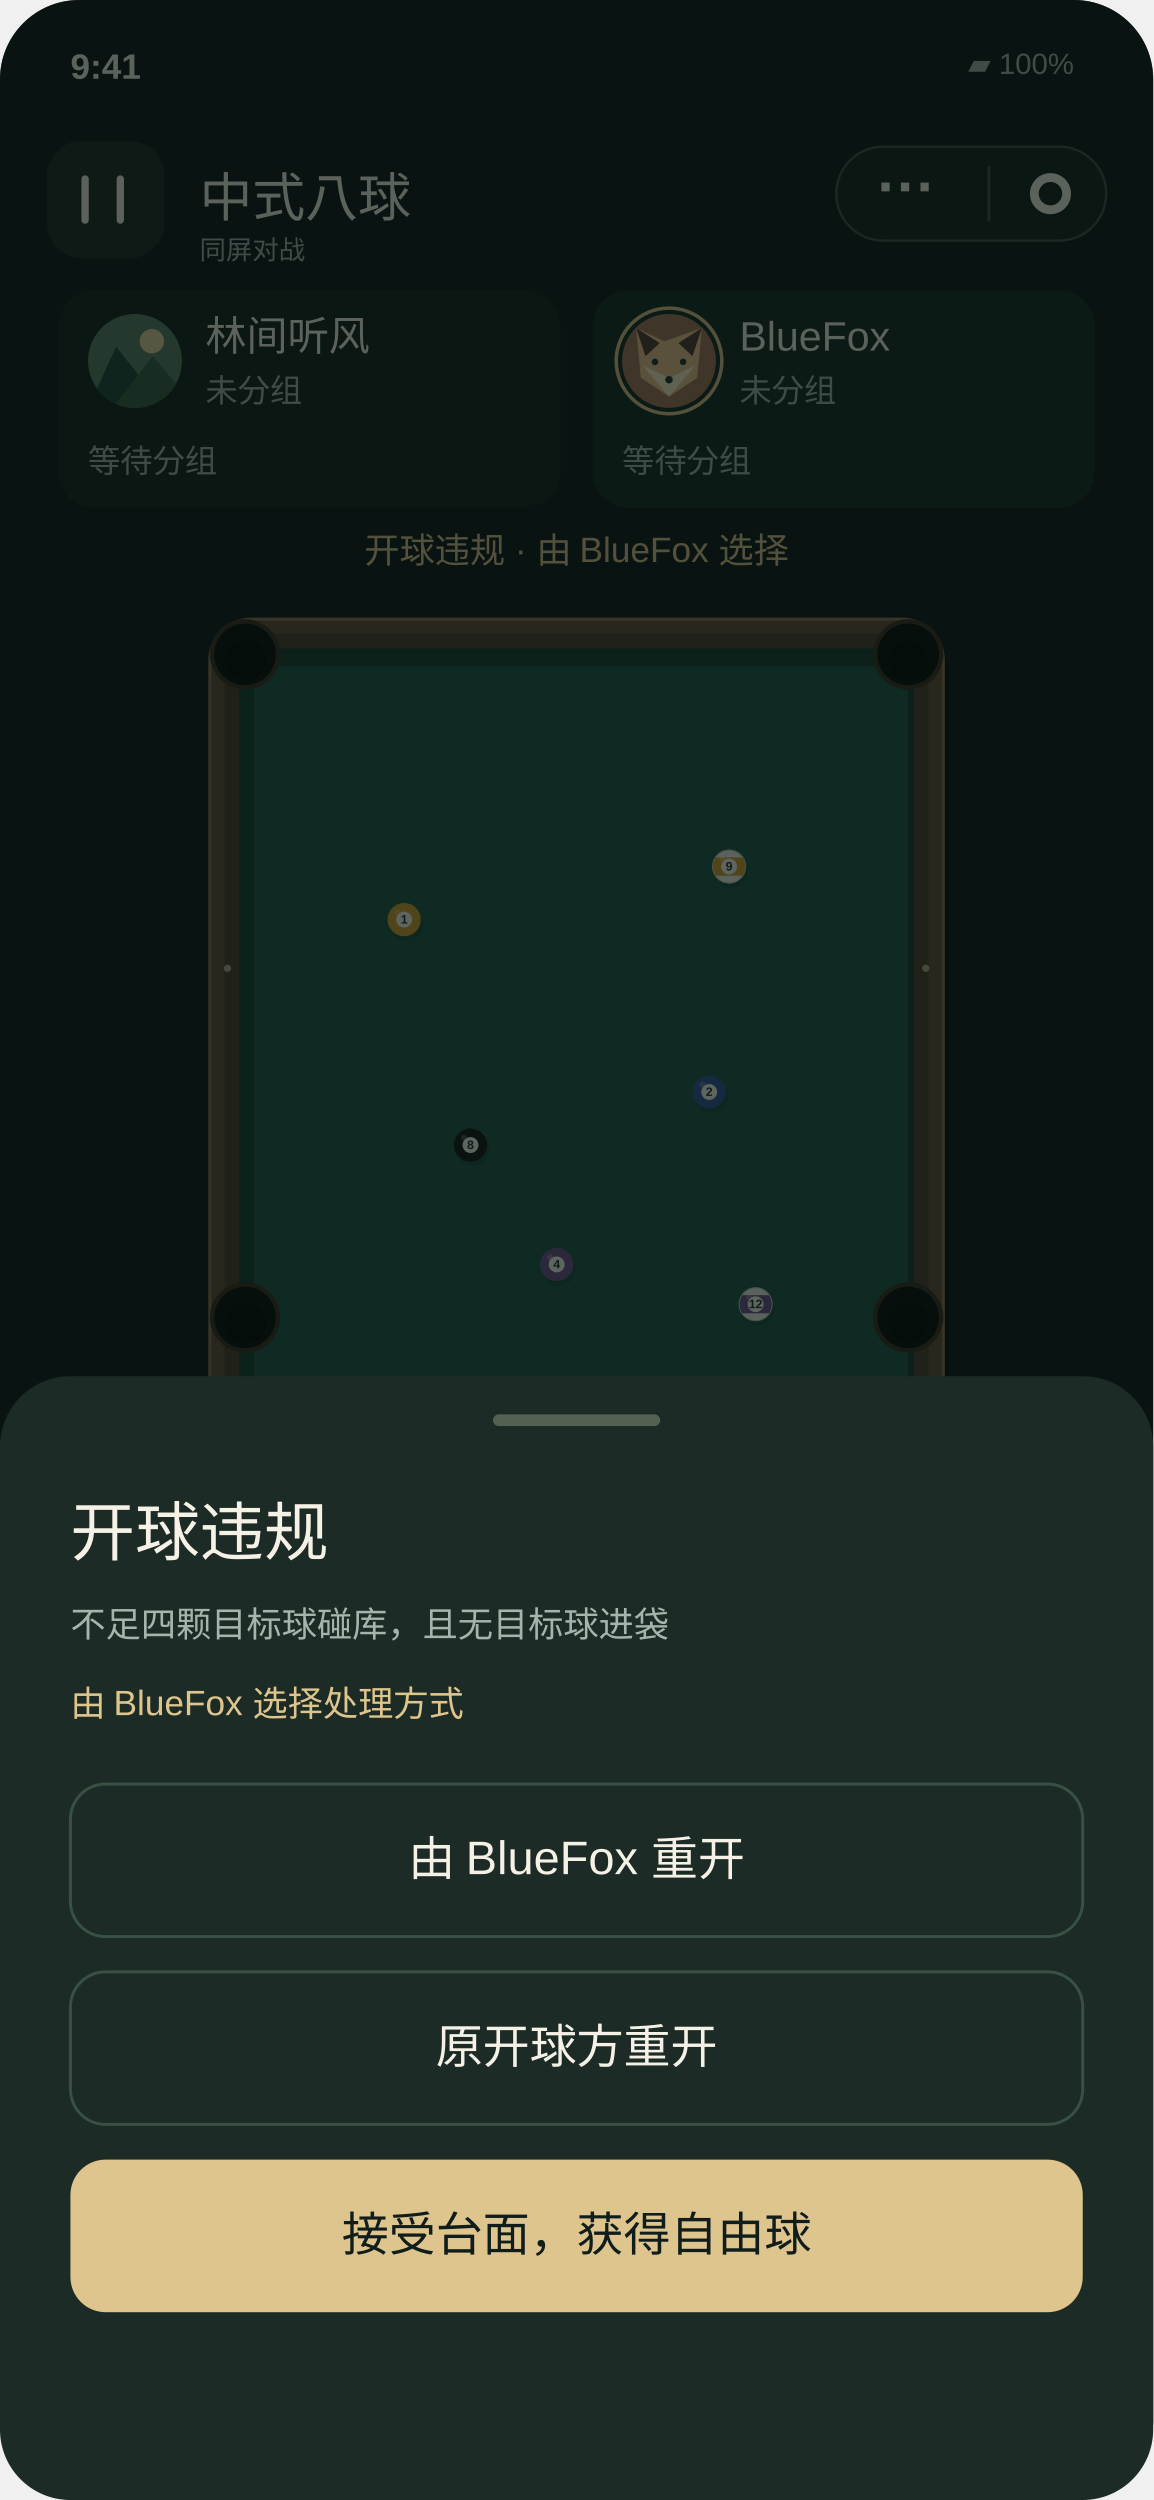
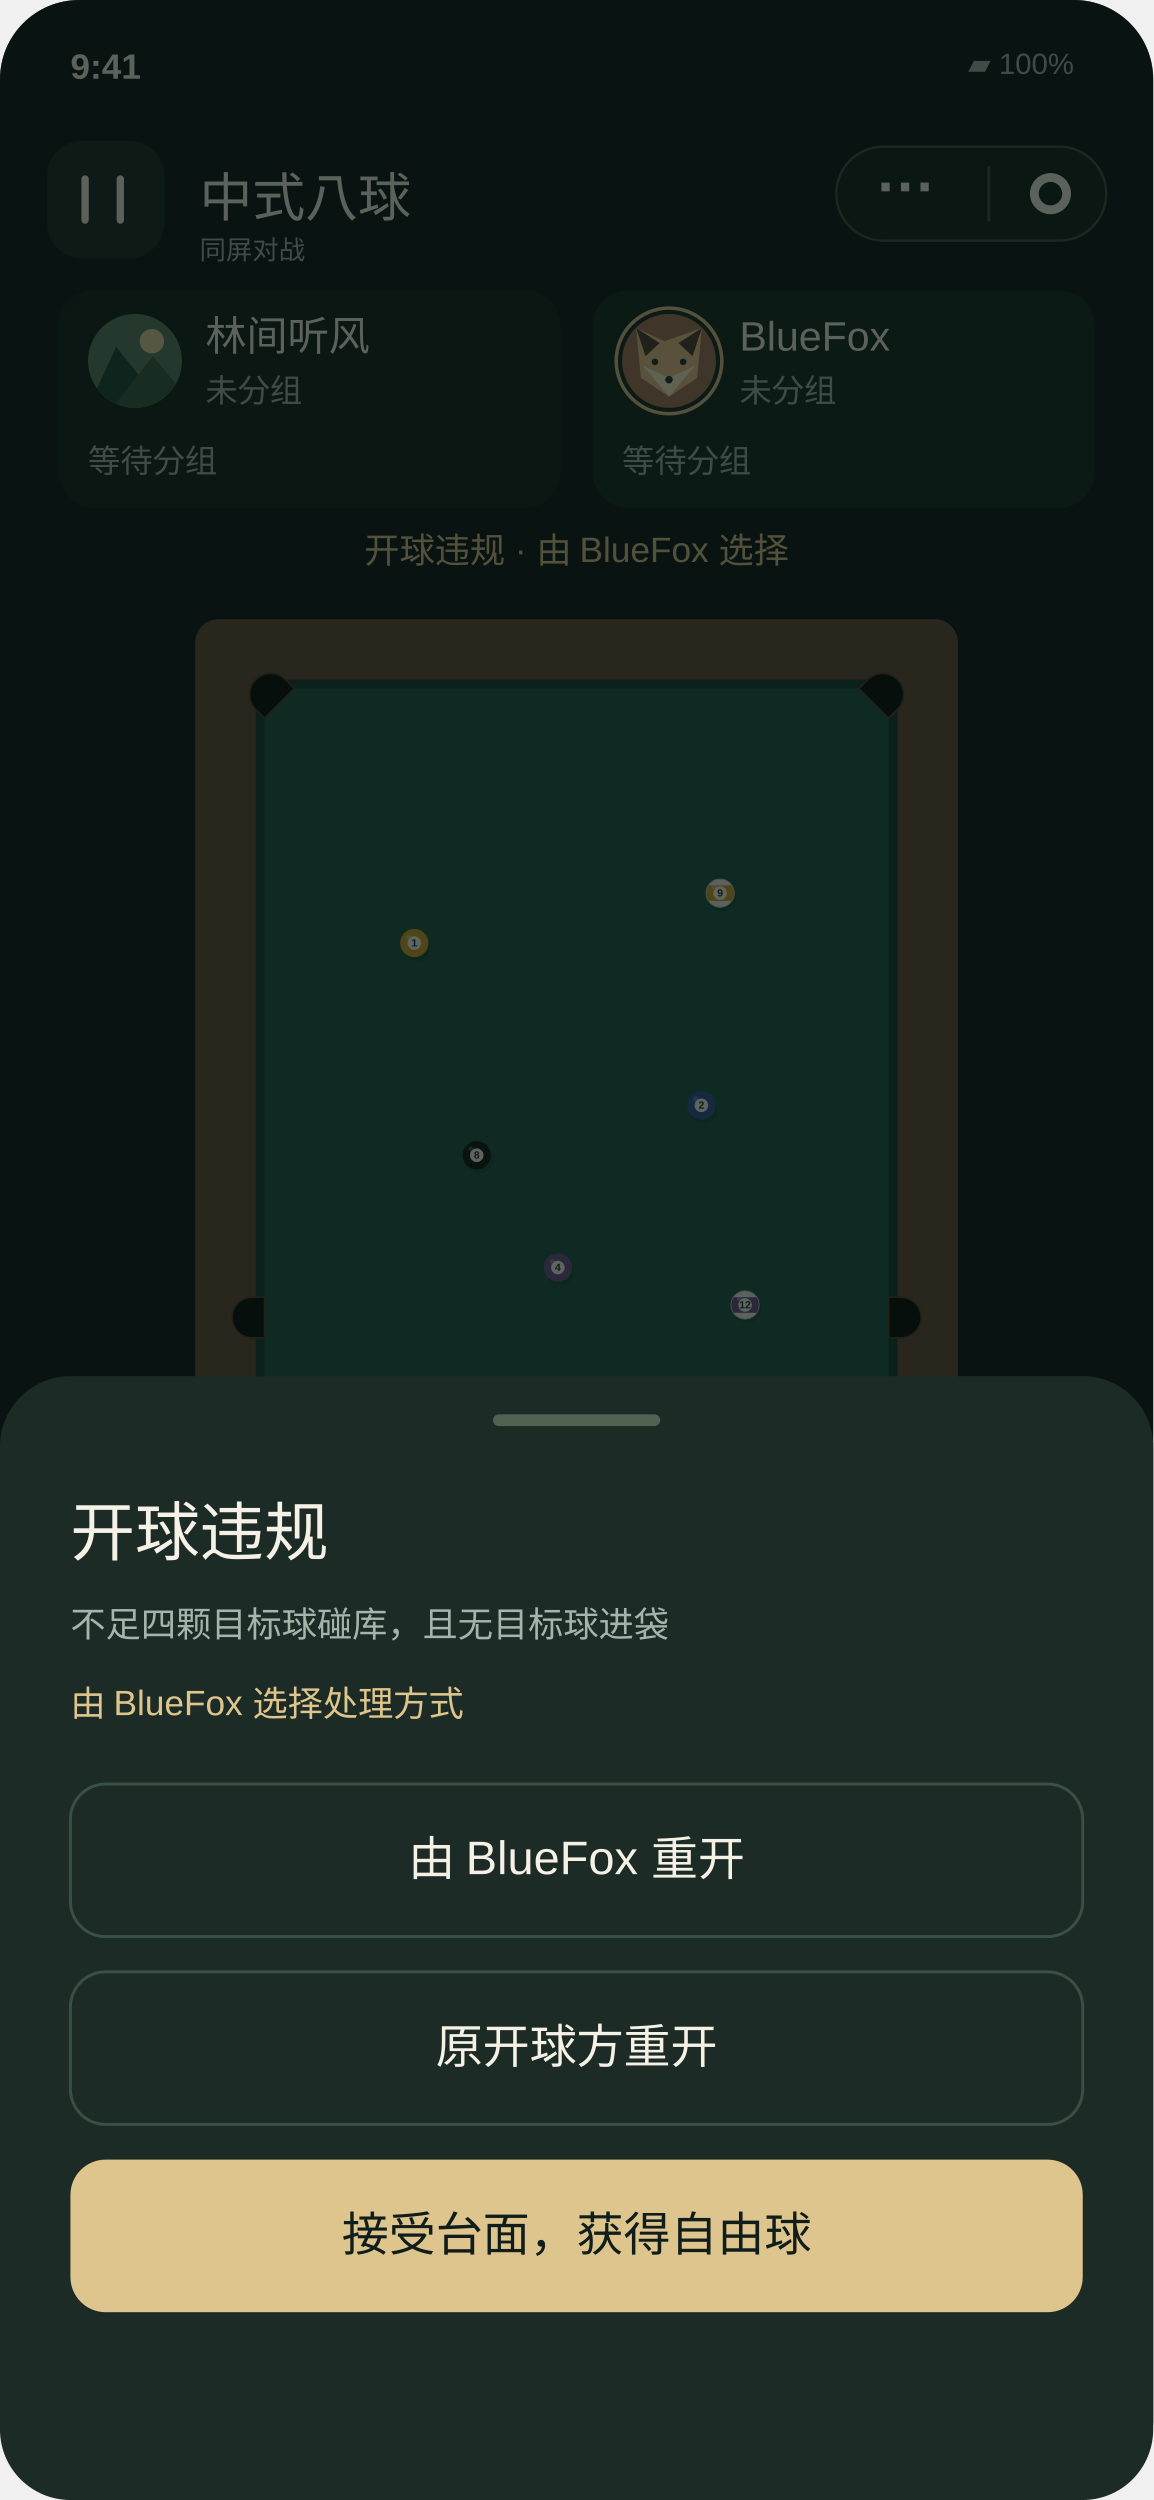
- <svg xmlns="http://www.w3.org/2000/svg" width="393" height="852" viewBox="0 0 393 852">
+ <svg xmlns="http://www.w3.org/2000/svg" width="393" height="852" viewBox="0 0 393 852" data-design-version="1.12" data-pocket-profile="not-finalized">
  <rect x="0" y="0" width="393" height="852" rx="27" fill="#101D1B" stroke="none" stroke-width="1" opacity="1" />
  <text x="24" y="26.84" text-anchor="start" font-family="Arial Unicode MS,PingFang SC,Arial,sans-serif" font-size="12" fill="#F5F1E6" font-weight="700">9:41</text>
  <text x="366" y="25.2" text-anchor="end" font-family="Arial Unicode MS,PingFang SC,Arial,sans-serif" font-size="10" fill="#A6B5AC" font-weight="400">▰  100%</text>
  <rect x="16" y="48" width="40" height="40" rx="12" fill="#1C2B25" stroke="none" stroke-width="1" opacity="1" />
  <line x1="29" y1="61" x2="29" y2="75" stroke="#F5F1E6" stroke-width="2.5" stroke-linecap="round" stroke-linejoin="round" />
  <line x1="41" y1="61" x2="41" y2="75" stroke="#F5F1E6" stroke-width="2.5" stroke-linecap="round" stroke-linejoin="round" />
  <text x="68" y="73.76" text-anchor="start" font-family="Arial Unicode MS,PingFang SC,Arial,sans-serif" font-size="18" fill="#F5F1E6" font-weight="400">中式八球</text>
  <text x="68" y="88.38" text-anchor="start" font-family="Arial Unicode MS,PingFang SC,Arial,sans-serif" font-size="9" fill="#A6B5AC" font-weight="400">同屏对战</text>
  <rect x="285" y="50" width="92" height="32" rx="16" fill="#15241F" stroke="#425348" stroke-width="0.8" opacity="1" />
  <text x="309" y="70.4" text-anchor="middle" font-family="Arial Unicode MS,PingFang SC,Arial,sans-serif" font-size="20" fill="#F5F1E6" font-weight="700">···</text>
  <line x1="337" y1="57" x2="337" y2="75" stroke="#425348" stroke-width="1" stroke-linecap="round" stroke-linejoin="round" />
  <circle cx="358" cy="66" r="7" fill="#F5F1E6" stroke="none" stroke-width="1" opacity="1" />
  <circle cx="358" cy="66" r="4" fill="#15241F" stroke="none" stroke-width="1" opacity="1" />
  <rect x="20" y="99" width="171" height="74" rx="12" fill="#14231E" stroke="none" stroke-width="1" opacity="1" />
  <circle cx="46.0" cy="123.0" r="16.0" fill="#5C7F6A" stroke="none" stroke-width="1" opacity="1" />
  <defs>
    <clipPath id="circleclip15">
      <circle cx="46.0" cy="123.0" r="16.0" />
    </clipPath>
  </defs>
  <g clip-path="url(#circleclip15)">
    <circle cx="51.76" cy="116.28" r="4.16" fill="#E7D4A3" stroke="none" stroke-width="1" opacity="1" />
    <polygon points="30,139 39.6,118.2 56.24,139" fill="#1F493A" />
    <polygon points="38.32,139 52.08,121.4 66.8,139" fill="#395F47" />
  </g>
  <text x="70" y="119.48" text-anchor="start" font-family="Arial Unicode MS,PingFang SC,Arial,sans-serif" font-size="14" fill="#F5F1E6" font-weight="400">林间听风</text>
  <text x="70" y="137.02" text-anchor="start" font-family="Arial Unicode MS,PingFang SC,Arial,sans-serif" font-size="11" fill="#A6B5AC" font-weight="400">未分组</text>
  <text x="30" y="161.02" text-anchor="start" font-family="Arial Unicode MS,PingFang SC,Arial,sans-serif" font-size="11" fill="#A6B5AC" font-weight="400">等待分组</text>
  <rect x="202" y="99" width="171" height="74" rx="12" fill="#182B23" stroke="none" stroke-width="1" opacity="1" />
  <circle cx="228.0" cy="123.0" r="16.0" fill="#A67658" stroke="none" stroke-width="1" opacity="1" />
  <defs>
    <clipPath id="circleclip25">
      <circle cx="228.0" cy="123.0" r="16.0" />
    </clipPath>
  </defs>
  <g clip-path="url(#circleclip25)">
    <polygon points="216.8,111.8 226.4,116.28 239.2,111.8 237.6,128.76 228.0,135.16 218.4,128.76" fill="#EDC58F" />
    <polygon points="216.8,111.8 224.8,116.92 220.0,121.4" fill="#553C31" />
    <polygon points="239.2,111.8 231.2,116.92 236.0,121.4" fill="#553C31" />
    <polygon points="219.04,124.6 228.0,128.76 236.96,124.6 228.0,135.16" fill="#FFF0CB" />
    <circle cx="223.2" cy="123.32" r="1.12" fill="#24362D" stroke="none" stroke-width="1" opacity="1" />
    <circle cx="232.8" cy="123.32" r="1.12" fill="#24362D" stroke="none" stroke-width="1" opacity="1" />
    <circle cx="228.0" cy="129.4" r="1.28" fill="#24362D" stroke="none" stroke-width="1" opacity="1" />
  </g>
  <circle cx="228.0" cy="123.0" r="18.0" fill="none" stroke="#DEC58D" stroke-width="1.2" />
  <text x="252" y="119.48" text-anchor="start" font-family="Arial Unicode MS,PingFang SC,Arial,sans-serif" font-size="14" fill="#F5F1E6" font-weight="400">BlueFox</text>
  <text x="252" y="137.02" text-anchor="start" font-family="Arial Unicode MS,PingFang SC,Arial,sans-serif" font-size="11" fill="#A6B5AC" font-weight="400">未分组</text>
  <text x="212" y="161.02" text-anchor="start" font-family="Arial Unicode MS,PingFang SC,Arial,sans-serif" font-size="11" fill="#A6B5AC" font-weight="400">等待分组</text>
  <text x="196.5" y="191.84" text-anchor="middle" font-family="Arial Unicode MS,PingFang SC,Arial,sans-serif" font-size="12" fill="#DEC58D" font-weight="400">开球违规 · 由 BlueFox 选择</text>
-   <rect x="73.5" y="216" width="250" height="476" rx="14" fill="#07110D" stroke="none" stroke-width="1" opacity="1" />
-   <rect x="71.5" y="211" width="250" height="476" rx="14" fill="#69503A" stroke="#927657" stroke-width="1" opacity="1" />
-   <rect x="76.5" y="216" width="240" height="466" rx="10" fill="#503F2E" stroke="none" stroke-width="1" opacity="1" />
-   <rect x="81.5" y="221" width="230" height="456" rx="6" fill="#163E34" stroke="none" stroke-width="1" opacity="1" />
-   <rect x="83.5" y="223" width="226" height="452" rx="0" fill="#21584B" stroke="none" stroke-width="1" opacity="1" />
-   <rect x="83.5" y="223" width="226" height="4" rx="0" fill="#193F32" stroke="none" stroke-width="1" opacity="1" />
-   <rect x="83.5" y="223" width="3" height="452" rx="0" fill="#193F32" stroke="none" stroke-width="1" opacity="1" />
-   <circle cx="77.5" cy="330" r="1.25" fill="#BAAC8C" stroke="none" stroke-width="1" opacity="1" />
-   <circle cx="77.5" cy="568" r="1.25" fill="#BAAC8C" stroke="none" stroke-width="1" opacity="1" />
-   <circle cx="315.5" cy="330" r="1.25" fill="#BAAC8C" stroke="none" stroke-width="1" opacity="1" />
-   <circle cx="315.5" cy="568" r="1.25" fill="#BAAC8C" stroke="none" stroke-width="1" opacity="1" />
-   <text x="196.5" y="683.264" text-anchor="middle" font-family="Arial Unicode MS,PingFang SC,Arial,sans-serif" font-size="5.2" fill="#C0AB86" font-weight="400">E I G H T   C L U B</text>
-   <circle cx="83.5" cy="223" r="12" fill="#3C3024" stroke="none" stroke-width="1" opacity="1" />
-   <circle cx="83.5" cy="223" r="10.5" fill="#080E0C" stroke="none" stroke-width="1" opacity="1" />
-   <circle cx="83.5" cy="225" r="7" fill="#050907" stroke="none" stroke-width="1" opacity="1" />
-   <circle cx="309.5" cy="223" r="12" fill="#3C3024" stroke="none" stroke-width="1" opacity="1" />
-   <circle cx="309.5" cy="223" r="10.5" fill="#080E0C" stroke="none" stroke-width="1" opacity="1" />
-   <circle cx="309.5" cy="225" r="7" fill="#050907" stroke="none" stroke-width="1" opacity="1" />
-   <circle cx="83.5" cy="449.0" r="12" fill="#3C3024" stroke="none" stroke-width="1" opacity="1" />
-   <circle cx="83.5" cy="449.0" r="10.5" fill="#080E0C" stroke="none" stroke-width="1" opacity="1" />
-   <circle cx="83.5" cy="451.0" r="7" fill="#050907" stroke="none" stroke-width="1" opacity="1" />
-   <circle cx="309.5" cy="449.0" r="12" fill="#3C3024" stroke="none" stroke-width="1" opacity="1" />
-   <circle cx="309.5" cy="449.0" r="10.5" fill="#080E0C" stroke="none" stroke-width="1" opacity="1" />
-   <circle cx="309.5" cy="451.0" r="7" fill="#050907" stroke="none" stroke-width="1" opacity="1" />
-   <circle cx="83.5" cy="675" r="12" fill="#3C3024" stroke="none" stroke-width="1" opacity="1" />
-   <circle cx="83.5" cy="675" r="10.5" fill="#080E0C" stroke="none" stroke-width="1" opacity="1" />
-   <circle cx="83.5" cy="677" r="7" fill="#050907" stroke="none" stroke-width="1" opacity="1" />
-   <circle cx="309.5" cy="675" r="12" fill="#3C3024" stroke="none" stroke-width="1" opacity="1" />
-   <circle cx="309.5" cy="675" r="10.5" fill="#080E0C" stroke="none" stroke-width="1" opacity="1" />
-   <circle cx="309.5" cy="677" r="7" fill="#050907" stroke="none" stroke-width="1" opacity="1" />
-   <circle cx="138.54" cy="315.0" r="5.65" fill="#09261B" stroke="none" stroke-width="1" opacity="0.22" />
-   <circle cx="137.74" cy="313.4" r="5.65" fill="#D3A32B" stroke="none" stroke-width="1" opacity="1" />
-   <circle cx="137.74" cy="313.4" r="2.712" fill="#FCF9F0" stroke="none" stroke-width="1" opacity="1" />
-   <text x="137.74" y="314.738" text-anchor="middle" font-family="Arial Unicode MS,PingFang SC,Arial,sans-serif" font-size="4.181" fill="#223328" font-weight="700">1</text>
-   <circle cx="135.48" cy="310.914" r="1.017" fill="#FFFFFF" stroke="none" stroke-width="1" opacity="0.22" />
-   <circle cx="242.5" cy="373.76" r="5.65" fill="#09261B" stroke="none" stroke-width="1" opacity="0.22" />
-   <circle cx="241.7" cy="372.16" r="5.65" fill="#31599A" stroke="none" stroke-width="1" opacity="1" />
-   <circle cx="241.7" cy="372.16" r="2.712" fill="#FCF9F0" stroke="none" stroke-width="1" opacity="1" />
-   <text x="241.7" y="373.498" text-anchor="middle" font-family="Arial Unicode MS,PingFang SC,Arial,sans-serif" font-size="4.181" fill="#223328" font-weight="700">2</text>
-   <circle cx="239.44" cy="369.674" r="1.017" fill="#FFFFFF" stroke="none" stroke-width="1" opacity="0.22" />
-   <circle cx="190.52" cy="432.52" r="5.65" fill="#09261B" stroke="none" stroke-width="1" opacity="0.22" />
-   <circle cx="189.72" cy="430.92" r="5.65" fill="#73538D" stroke="none" stroke-width="1" opacity="1" />
-   <circle cx="189.72" cy="430.92" r="2.712" fill="#FCF9F0" stroke="none" stroke-width="1" opacity="1" />
-   <text x="189.72" y="432.258" text-anchor="middle" font-family="Arial Unicode MS,PingFang SC,Arial,sans-serif" font-size="4.181" fill="#223328" font-weight="700">4</text>
-   <circle cx="187.46" cy="428.434" r="1.017" fill="#FFFFFF" stroke="none" stroke-width="1" opacity="0.22" />
-   <circle cx="258.32" cy="513.88" r="5.65" fill="#09261B" stroke="none" stroke-width="1" opacity="0.22" />
-   <circle cx="257.52" cy="512.28" r="5.65" fill="#824B3D" stroke="none" stroke-width="1" opacity="1" />
-   <circle cx="257.52" cy="512.28" r="2.712" fill="#FCF9F0" stroke="none" stroke-width="1" opacity="1" />
-   <text x="257.52" y="513.618" text-anchor="middle" font-family="Arial Unicode MS,PingFang SC,Arial,sans-serif" font-size="4.181" fill="#223328" font-weight="700">7</text>
-   <circle cx="255.26" cy="509.794" r="1.017" fill="#FFFFFF" stroke="none" stroke-width="1" opacity="0.22" />
-   <circle cx="161.14" cy="391.84" r="5.65" fill="#09261B" stroke="none" stroke-width="1" opacity="0.22" />
-   <circle cx="160.34" cy="390.24" r="5.65" fill="#151918" stroke="none" stroke-width="1" opacity="1" />
-   <circle cx="160.34" cy="390.24" r="2.712" fill="#FCF9F0" stroke="none" stroke-width="1" opacity="1" />
-   <text x="160.34" y="391.578" text-anchor="middle" font-family="Arial Unicode MS,PingFang SC,Arial,sans-serif" font-size="4.181" fill="#223328" font-weight="700">8</text>
-   <circle cx="158.08" cy="387.754" r="1.017" fill="#FFFFFF" stroke="none" stroke-width="1" opacity="0.22" />
-   <circle cx="249.28" cy="296.92" r="5.65" fill="#09261B" stroke="none" stroke-width="1" opacity="0.22" />
-   <circle cx="248.48" cy="295.32" r="5.65" fill="#F5F2E8" stroke="none" stroke-width="1" opacity="1" />
-   <defs>
-     <clipPath id="circleclip96">
-       <circle cx="248.48" cy="295.32" r="5.65" />
-     </clipPath>
-   </defs>
-   <g clip-path="url(#circleclip96)">
-     <polygon points="242.547,292.212 254.412,292.212 254.412,298.428 242.547,298.428" fill="#D3A32B" />
-   </g>
-   <circle cx="248.48" cy="295.32" r="5.65" fill="none" stroke="#B9C3B5" stroke-width="0.35" />
-   <circle cx="248.48" cy="295.32" r="2.712" fill="#FCF9F0" stroke="none" stroke-width="1" opacity="1" />
-   <text x="248.48" y="296.658" text-anchor="middle" font-family="Arial Unicode MS,PingFang SC,Arial,sans-serif" font-size="4.181" fill="#223328" font-weight="700">9</text>
-   <circle cx="246.22" cy="292.834" r="1.017" fill="#FFFFFF" stroke="none" stroke-width="1" opacity="0.22" />
-   <circle cx="129.5" cy="482.24" r="5.65" fill="#09261B" stroke="none" stroke-width="1" opacity="0.22" />
-   <circle cx="128.7" cy="480.64" r="5.65" fill="#F5F2E8" stroke="none" stroke-width="1" opacity="1" />
-   <defs>
-     <clipPath id="circleclip105">
-       <circle cx="128.7" cy="480.64" r="5.65" />
-     </clipPath>
-   </defs>
-   <g clip-path="url(#circleclip105)">
-     <polygon points="122.767,477.532 134.632,477.532 134.632,483.748 122.767,483.748" fill="#31599A" />
-   </g>
-   <circle cx="128.7" cy="480.64" r="5.65" fill="none" stroke="#B9C3B5" stroke-width="0.35" />
-   <circle cx="128.7" cy="480.64" r="2.712" fill="#FCF9F0" stroke="none" stroke-width="1" opacity="1" />
-   <text x="128.7" y="481.978" text-anchor="middle" font-family="Arial Unicode MS,PingFang SC,Arial,sans-serif" font-size="4.181" fill="#223328" font-weight="700">10</text>
-   <circle cx="126.44" cy="478.154" r="1.017" fill="#FFFFFF" stroke="none" stroke-width="1" opacity="0.22" />
-   <circle cx="258.32" cy="446.08" r="5.65" fill="#09261B" stroke="none" stroke-width="1" opacity="0.22" />
-   <circle cx="257.52" cy="444.48" r="5.65" fill="#F5F2E8" stroke="none" stroke-width="1" opacity="1" />
-   <defs>
-     <clipPath id="circleclip114">
-       <circle cx="257.52" cy="444.48" r="5.65" />
-     </clipPath>
-   </defs>
-   <g clip-path="url(#circleclip114)">
-     <polygon points="251.587,441.373 263.452,441.373 263.452,447.588 251.587,447.588" fill="#73538D" />
-   </g>
-   <circle cx="257.52" cy="444.48" r="5.65" fill="none" stroke="#B9C3B5" stroke-width="0.35" />
-   <circle cx="257.52" cy="444.48" r="2.712" fill="#FCF9F0" stroke="none" stroke-width="1" opacity="1" />
-   <text x="257.52" y="445.818" text-anchor="middle" font-family="Arial Unicode MS,PingFang SC,Arial,sans-serif" font-size="4.181" fill="#223328" font-weight="700">12</text>
-   <circle cx="255.26" cy="441.994" r="1.017" fill="#FFFFFF" stroke="none" stroke-width="1" opacity="0.22" />
-   <circle cx="152.1" cy="531.96" r="5.65" fill="#09261B" stroke="none" stroke-width="1" opacity="0.22" />
-   <circle cx="151.3" cy="530.36" r="5.65" fill="#F5F2E8" stroke="none" stroke-width="1" opacity="1" />
-   <defs>
-     <clipPath id="circleclip123">
-       <circle cx="151.3" cy="530.36" r="5.65" />
-     </clipPath>
-   </defs>
-   <g clip-path="url(#circleclip123)">
-     <polygon points="145.368,527.253 157.233,527.253 157.233,533.467 145.368,533.467" fill="#427852" />
-   </g>
-   <circle cx="151.3" cy="530.36" r="5.65" fill="none" stroke="#B9C3B5" stroke-width="0.35" />
-   <circle cx="151.3" cy="530.36" r="2.712" fill="#FCF9F0" stroke="none" stroke-width="1" opacity="1" />
-   <text x="151.3" y="531.698" text-anchor="middle" font-family="Arial Unicode MS,PingFang SC,Arial,sans-serif" font-size="4.181" fill="#223328" font-weight="700">14</text>
-   <circle cx="149.04" cy="527.874" r="1.017" fill="#FFFFFF" stroke="none" stroke-width="1" opacity="0.22" />
-   <circle cx="134.02" cy="613.32" r="5.65" fill="#09261B" stroke="none" stroke-width="1" opacity="0.22" />
-   <circle cx="133.22" cy="611.72" r="5.65" fill="#F5F2E8" stroke="none" stroke-width="1" opacity="1" />
-   <defs>
-     <clipPath id="circleclip132">
-       <circle cx="133.22" cy="611.72" r="5.65" />
-     </clipPath>
-   </defs>
-   <g clip-path="url(#circleclip132)">
-     <polygon points="127.287,608.613 139.153,608.613 139.153,614.827 127.287,614.827" fill="#824B3D" />
-   </g>
-   <circle cx="133.22" cy="611.72" r="5.65" fill="none" stroke="#B9C3B5" stroke-width="0.35" />
-   <circle cx="133.22" cy="611.72" r="2.712" fill="#FCF9F0" stroke="none" stroke-width="1" opacity="1" />
-   <text x="133.22" y="613.058" text-anchor="middle" font-family="Arial Unicode MS,PingFang SC,Arial,sans-serif" font-size="4.181" fill="#223328" font-weight="700">15</text>
-   <circle cx="130.96" cy="609.234" r="1.017" fill="#FFFFFF" stroke="none" stroke-width="1" opacity="0.22" />
-   <circle cx="213.12" cy="568.12" r="5.65" fill="#09261B" stroke="none" stroke-width="1" opacity="0.22" />
-   <circle cx="212.32" cy="566.52" r="5.65" fill="#F5F2E8" stroke="none" stroke-width="1" opacity="1" />
-   <circle cx="210.06" cy="564.034" r="1.017" fill="#FFFFFF" stroke="none" stroke-width="1" opacity="0.22" />
+   <g data-table-reference="JOY Q8 Pro" data-pocket-status="candidate-mouth-width-unverified-rear-profile">
+     <rect x="66.528" y="211.0" width="259.943" height="476.0" rx="8" fill="#69503A" />
+     <rect x="87.16" y="231.631" width="218.681" height="434.738" rx="3" fill="#163E34" />
+     <rect x="90.16" y="234.631" width="212.681" height="428.738" fill="#21584B" />
+     <path data-role="pocket-visual-prototype" d="M 100.305,234.631 L 97.261,231.588 L 96.74,231.115 L 96.174,230.695 L 95.57,230.334 L 94.934,230.033 L 94.271,229.795 L 93.588,229.624 L 92.892,229.521 L 92.189,229.486 L 91.485,229.521 L 90.789,229.624 L 90.106,229.795 L 89.443,230.033 L 88.807,230.334 L 88.203,230.695 L 87.638,231.115 L 87.116,231.588 L 86.643,232.109 L 86.224,232.675 L 85.862,233.279 L 85.561,233.915 L 85.324,234.578 L 85.153,235.261 L 85.049,235.957 L 85.015,236.66 L 85.049,237.363 L 85.153,238.06 L 85.324,238.743 L 85.561,239.406 L 85.862,240.042 L 86.224,240.646 L 86.643,241.211 L 87.116,241.733 L 90.16,244.776 Z" fill="#080E0C" stroke="#503F2E" stroke-width="0.574" />
+     <path data-role="pocket-visual-prototype" d="M 90.16,442.079 L 86.007,442.079 L 85.329,442.113 L 84.657,442.212 L 83.998,442.377 L 83.359,442.606 L 82.745,442.897 L 82.162,443.246 L 81.617,443.65 L 81.114,444.106 L 80.658,444.61 L 80.253,445.155 L 79.904,445.738 L 79.613,446.352 L 79.385,446.991 L 79.22,447.65 L 79.12,448.322 L 79.087,449 L 79.12,449.678 L 79.22,450.35 L 79.385,451.009 L 79.613,451.648 L 79.904,452.262 L 80.253,452.845 L 80.658,453.39 L 81.114,453.894 L 81.617,454.35 L 82.162,454.754 L 82.745,455.103 L 83.359,455.394 L 83.998,455.623 L 84.657,455.788 L 85.329,455.887 L 86.007,455.921 L 90.16,455.921 Z" fill="#080E0C" stroke="#503F2E" stroke-width="0.554" />
+     <path data-role="pocket-visual-prototype" d="M 90.16,653.224 L 87.116,656.267 L 86.643,656.789 L 86.224,657.354 L 85.862,657.958 L 85.561,658.594 L 85.324,659.257 L 85.153,659.94 L 85.049,660.637 L 85.015,661.34 L 85.049,662.043 L 85.153,662.739 L 85.324,663.422 L 85.561,664.085 L 85.862,664.721 L 86.224,665.325 L 86.643,665.891 L 87.116,666.412 L 87.638,666.885 L 88.203,667.305 L 88.807,667.666 L 89.443,667.967 L 90.106,668.205 L 90.789,668.376 L 91.485,668.479 L 92.189,668.514 L 92.892,668.479 L 93.588,668.376 L 94.271,668.205 L 94.934,667.967 L 95.57,667.666 L 96.174,667.305 L 96.74,666.885 L 97.261,666.412 L 100.305,663.369 Z" fill="#080E0C" stroke="#503F2E" stroke-width="0.574" />
+     <path data-role="pocket-visual-prototype" d="M 302.84,244.776 L 305.884,241.733 L 306.357,241.211 L 306.776,240.646 L 307.138,240.042 L 307.439,239.406 L 307.676,238.743 L 307.847,238.06 L 307.951,237.363 L 307.985,236.66 L 307.951,235.957 L 307.847,235.261 L 307.676,234.578 L 307.439,233.915 L 307.138,233.279 L 306.776,232.675 L 306.357,232.109 L 305.884,231.588 L 305.362,231.115 L 304.797,230.695 L 304.193,230.334 L 303.557,230.033 L 302.894,229.795 L 302.211,229.624 L 301.515,229.521 L 300.811,229.486 L 300.108,229.521 L 299.412,229.624 L 298.729,229.795 L 298.066,230.033 L 297.43,230.334 L 296.826,230.695 L 296.26,231.115 L 295.739,231.588 L 292.695,234.631 Z" fill="#080E0C" stroke="#503F2E" stroke-width="0.574" />
+     <path data-role="pocket-visual-prototype" d="M 302.84,455.921 L 306.993,455.921 L 307.671,455.887 L 308.343,455.788 L 309.002,455.623 L 309.641,455.394 L 310.255,455.103 L 310.838,454.754 L 311.383,454.35 L 311.886,453.894 L 312.342,453.39 L 312.747,452.845 L 313.096,452.262 L 313.387,451.648 L 313.615,451.009 L 313.78,450.35 L 313.88,449.678 L 313.913,449 L 313.88,448.322 L 313.78,447.65 L 313.615,446.991 L 313.387,446.352 L 313.096,445.738 L 312.747,445.155 L 312.342,444.61 L 311.886,444.106 L 311.383,443.65 L 310.838,443.246 L 310.255,442.897 L 309.641,442.606 L 309.002,442.377 L 308.343,442.212 L 307.671,442.113 L 306.993,442.079 L 302.84,442.079 Z" fill="#080E0C" stroke="#503F2E" stroke-width="0.554" />
+     <path data-role="pocket-visual-prototype" d="M 292.695,663.369 L 295.739,666.412 L 296.26,666.885 L 296.826,667.305 L 297.43,667.666 L 298.066,667.967 L 298.729,668.205 L 299.412,668.376 L 300.108,668.479 L 300.811,668.514 L 301.515,668.479 L 302.211,668.376 L 302.894,668.205 L 303.557,667.967 L 304.193,667.666 L 304.797,667.305 L 305.362,666.885 L 305.884,666.412 L 306.357,665.891 L 306.776,665.325 L 307.138,664.721 L 307.439,664.085 L 307.676,663.422 L 307.847,662.739 L 307.951,662.043 L 307.985,661.34 L 307.951,660.637 L 307.847,659.94 L 307.676,659.257 L 307.439,658.594 L 307.138,657.958 L 306.776,657.354 L 306.357,656.789 L 305.884,656.267 L 302.84,653.224 Z" fill="#080E0C" stroke="#503F2E" stroke-width="0.574" />
+   </g>
+   <g transform="translate(11.58059 26.4615) scale(0.9410657)" data-role="state-composition-not-metrology">
+     <g transform="translate(12.79014 29.10143) scale(0.9071429)" data-role="physical-ball-scale">
+       <circle cx="138.54" cy="315.0" r="5.65" fill="#09261B" stroke="none" stroke-width="1" opacity="0.22" />
+       <circle cx="137.74" cy="313.4" r="5.65" fill="#D3A32B" stroke="none" stroke-width="1" opacity="1" />
+       <circle cx="137.74" cy="313.4" r="2.712" fill="#FCF9F0" stroke="none" stroke-width="1" opacity="1" />
+       <text x="137.74" y="314.738" text-anchor="middle" font-family="Arial Unicode MS,PingFang SC,Arial,sans-serif" font-size="4.181" fill="#223328" font-weight="700">1</text>
+       <circle cx="135.48" cy="310.914" r="1.017" fill="#FFFFFF" stroke="none" stroke-width="1" opacity="0.22" />
+     </g>
+     <g transform="translate(22.44357 34.55771) scale(0.9071429)" data-role="physical-ball-scale">
+       <circle cx="242.5" cy="373.76" r="5.65" fill="#09261B" stroke="none" stroke-width="1" opacity="0.22" />
+       <circle cx="241.7" cy="372.16" r="5.65" fill="#31599A" stroke="none" stroke-width="1" opacity="1" />
+       <circle cx="241.7" cy="372.16" r="2.712" fill="#FCF9F0" stroke="none" stroke-width="1" opacity="1" />
+       <text x="241.7" y="373.498" text-anchor="middle" font-family="Arial Unicode MS,PingFang SC,Arial,sans-serif" font-size="4.181" fill="#223328" font-weight="700">2</text>
+       <circle cx="239.44" cy="369.674" r="1.017" fill="#FFFFFF" stroke="none" stroke-width="1" opacity="0.22" />
+     </g>
+     <g transform="translate(17.61686 40.014) scale(0.9071429)" data-role="physical-ball-scale">
+       <circle cx="190.52" cy="432.52" r="5.65" fill="#09261B" stroke="none" stroke-width="1" opacity="0.22" />
+       <circle cx="189.72" cy="430.92" r="5.65" fill="#73538D" stroke="none" stroke-width="1" opacity="1" />
+       <circle cx="189.72" cy="430.92" r="2.712" fill="#FCF9F0" stroke="none" stroke-width="1" opacity="1" />
+       <text x="189.72" y="432.258" text-anchor="middle" font-family="Arial Unicode MS,PingFang SC,Arial,sans-serif" font-size="4.181" fill="#223328" font-weight="700">4</text>
+       <circle cx="187.46" cy="428.434" r="1.017" fill="#FFFFFF" stroke="none" stroke-width="1" opacity="0.22" />
+     </g>
+     <g transform="translate(23.91257 47.56886) scale(0.9071429)" data-role="physical-ball-scale">
+       <circle cx="258.32" cy="513.88" r="5.65" fill="#09261B" stroke="none" stroke-width="1" opacity="0.22" />
+       <circle cx="257.52" cy="512.28" r="5.65" fill="#824B3D" stroke="none" stroke-width="1" opacity="1" />
+       <circle cx="257.52" cy="512.28" r="2.712" fill="#FCF9F0" stroke="none" stroke-width="1" opacity="1" />
+       <text x="257.52" y="513.618" text-anchor="middle" font-family="Arial Unicode MS,PingFang SC,Arial,sans-serif" font-size="4.181" fill="#223328" font-weight="700">7</text>
+       <circle cx="255.26" cy="509.794" r="1.017" fill="#FFFFFF" stroke="none" stroke-width="1" opacity="0.22" />
+     </g>
+     <g transform="translate(14.88871 36.23657) scale(0.9071429)" data-role="physical-ball-scale">
+       <circle cx="161.14" cy="391.84" r="5.65" fill="#09261B" stroke="none" stroke-width="1" opacity="0.22" />
+       <circle cx="160.34" cy="390.24" r="5.65" fill="#151918" stroke="none" stroke-width="1" opacity="1" />
+       <circle cx="160.34" cy="390.24" r="2.712" fill="#FCF9F0" stroke="none" stroke-width="1" opacity="1" />
+       <text x="160.34" y="391.578" text-anchor="middle" font-family="Arial Unicode MS,PingFang SC,Arial,sans-serif" font-size="4.181" fill="#223328" font-weight="700">8</text>
+       <circle cx="158.08" cy="387.754" r="1.017" fill="#FFFFFF" stroke="none" stroke-width="1" opacity="0.22" />
+     </g>
+     <g transform="translate(23.07314 27.42257) scale(0.9071429)" data-role="physical-ball-scale">
+       <circle cx="249.28" cy="296.92" r="5.65" fill="#09261B" stroke="none" stroke-width="1" opacity="0.22" />
+       <circle cx="248.48" cy="295.32" r="5.65" fill="#F5F2E8" stroke="none" stroke-width="1" opacity="1" />
+       <defs>
+         <clipPath id="circleclip96">
+           <circle cx="248.48" cy="295.32" r="5.65" />
+         </clipPath>
+       </defs>
+       <g clip-path="url(#circleclip96)">
+         <polygon points="242.547,292.212 254.412,292.212 254.412,298.428 242.547,298.428" fill="#D3A32B" />
+       </g>
+       <circle cx="248.48" cy="295.32" r="5.65" fill="none" stroke="#B9C3B5" stroke-width="0.35" />
+       <circle cx="248.48" cy="295.32" r="2.712" fill="#FCF9F0" stroke="none" stroke-width="1" opacity="1" />
+       <text x="248.48" y="296.658" text-anchor="middle" font-family="Arial Unicode MS,PingFang SC,Arial,sans-serif" font-size="4.181" fill="#223328" font-weight="700">9</text>
+       <circle cx="246.22" cy="292.834" r="1.017" fill="#FFFFFF" stroke="none" stroke-width="1" opacity="0.22" />
+     </g>
+     <g transform="translate(11.95071 44.63086) scale(0.9071429)" data-role="physical-ball-scale">
+       <circle cx="129.5" cy="482.24" r="5.65" fill="#09261B" stroke="none" stroke-width="1" opacity="0.22" />
+       <circle cx="128.7" cy="480.64" r="5.65" fill="#F5F2E8" stroke="none" stroke-width="1" opacity="1" />
+       <defs>
+         <clipPath id="circleclip105">
+           <circle cx="128.7" cy="480.64" r="5.65" />
+         </clipPath>
+       </defs>
+       <g clip-path="url(#circleclip105)">
+         <polygon points="122.767,477.532 134.632,477.532 134.632,483.748 122.767,483.748" fill="#31599A" />
+       </g>
+       <circle cx="128.7" cy="480.64" r="5.65" fill="none" stroke="#B9C3B5" stroke-width="0.35" />
+       <circle cx="128.7" cy="480.64" r="2.712" fill="#FCF9F0" stroke="none" stroke-width="1" opacity="1" />
+       <text x="128.7" y="481.978" text-anchor="middle" font-family="Arial Unicode MS,PingFang SC,Arial,sans-serif" font-size="4.181" fill="#223328" font-weight="700">10</text>
+       <circle cx="126.44" cy="478.154" r="1.017" fill="#FFFFFF" stroke="none" stroke-width="1" opacity="0.22" />
+     </g>
+     <g transform="translate(23.91257 41.27314) scale(0.9071429)" data-role="physical-ball-scale">
+       <circle cx="258.32" cy="446.08" r="5.65" fill="#09261B" stroke="none" stroke-width="1" opacity="0.22" />
+       <circle cx="257.52" cy="444.48" r="5.65" fill="#F5F2E8" stroke="none" stroke-width="1" opacity="1" />
+       <defs>
+         <clipPath id="circleclip114">
+           <circle cx="257.52" cy="444.48" r="5.65" />
+         </clipPath>
+       </defs>
+       <g clip-path="url(#circleclip114)">
+         <polygon points="251.587,441.373 263.452,441.373 263.452,447.588 251.587,447.588" fill="#73538D" />
+       </g>
+       <circle cx="257.52" cy="444.48" r="5.65" fill="none" stroke="#B9C3B5" stroke-width="0.35" />
+       <circle cx="257.52" cy="444.48" r="2.712" fill="#FCF9F0" stroke="none" stroke-width="1" opacity="1" />
+       <text x="257.52" y="445.818" text-anchor="middle" font-family="Arial Unicode MS,PingFang SC,Arial,sans-serif" font-size="4.181" fill="#223328" font-weight="700">12</text>
+       <circle cx="255.26" cy="441.994" r="1.017" fill="#FFFFFF" stroke="none" stroke-width="1" opacity="0.22" />
+     </g>
+     <g transform="translate(14.04929 49.24771) scale(0.9071429)" data-role="physical-ball-scale">
+       <circle cx="152.1" cy="531.96" r="5.65" fill="#09261B" stroke="none" stroke-width="1" opacity="0.22" />
+       <circle cx="151.3" cy="530.36" r="5.65" fill="#F5F2E8" stroke="none" stroke-width="1" opacity="1" />
+       <defs>
+         <clipPath id="circleclip123">
+           <circle cx="151.3" cy="530.36" r="5.65" />
+         </clipPath>
+       </defs>
+       <g clip-path="url(#circleclip123)">
+         <polygon points="145.368,527.253 157.233,527.253 157.233,533.467 145.368,533.467" fill="#427852" />
+       </g>
+       <circle cx="151.3" cy="530.36" r="5.65" fill="none" stroke="#B9C3B5" stroke-width="0.35" />
+       <circle cx="151.3" cy="530.36" r="2.712" fill="#FCF9F0" stroke="none" stroke-width="1" opacity="1" />
+       <text x="151.3" y="531.698" text-anchor="middle" font-family="Arial Unicode MS,PingFang SC,Arial,sans-serif" font-size="4.181" fill="#223328" font-weight="700">14</text>
+       <circle cx="149.04" cy="527.874" r="1.017" fill="#FFFFFF" stroke="none" stroke-width="1" opacity="0.22" />
+     </g>
+     <g transform="translate(12.37043 56.80257) scale(0.9071429)" data-role="physical-ball-scale">
+       <circle cx="134.02" cy="613.32" r="5.65" fill="#09261B" stroke="none" stroke-width="1" opacity="0.22" />
+       <circle cx="133.22" cy="611.72" r="5.65" fill="#F5F2E8" stroke="none" stroke-width="1" opacity="1" />
+       <defs>
+         <clipPath id="circleclip132">
+           <circle cx="133.22" cy="611.72" r="5.65" />
+         </clipPath>
+       </defs>
+       <g clip-path="url(#circleclip132)">
+         <polygon points="127.287,608.613 139.153,608.613 139.153,614.827 127.287,614.827" fill="#824B3D" />
+       </g>
+       <circle cx="133.22" cy="611.72" r="5.65" fill="none" stroke="#B9C3B5" stroke-width="0.35" />
+       <circle cx="133.22" cy="611.72" r="2.712" fill="#FCF9F0" stroke="none" stroke-width="1" opacity="1" />
+       <text x="133.22" y="613.058" text-anchor="middle" font-family="Arial Unicode MS,PingFang SC,Arial,sans-serif" font-size="4.181" fill="#223328" font-weight="700">15</text>
+       <circle cx="130.96" cy="609.234" r="1.017" fill="#FFFFFF" stroke="none" stroke-width="1" opacity="0.22" />
+     </g>
+     <g transform="translate(19.71543 52.60543) scale(0.9071429)" data-role="physical-ball-scale">
+       <circle cx="213.12" cy="568.12" r="5.65" fill="#09261B" stroke="none" stroke-width="1" opacity="0.22" />
+       <circle cx="212.32" cy="566.52" r="5.65" fill="#F5F2E8" stroke="none" stroke-width="1" opacity="1" />
+       <circle cx="210.06" cy="564.034" r="1.017" fill="#FFFFFF" stroke="none" stroke-width="1" opacity="0.22" />
+     </g>
+   </g>
  <rect x="20" y="700" width="353" height="120" rx="0" fill="#101D1B" stroke="none" stroke-width="1" opacity="1" />
  <text x="24" y="718.84" text-anchor="start" font-family="Arial Unicode MS,PingFang SC,Arial,sans-serif" font-size="12" fill="#A6B5AC" font-weight="400">击球力度</text>
  <text x="369" y="719.66" text-anchor="end" font-family="Arial Unicode MS,PingFang SC,Arial,sans-serif" font-size="13" fill="#F5F1E6" font-weight="400">65%</text>
  <rect x="27" y="739" width="339" height="4" rx="2" fill="#3A4D40" stroke="none" stroke-width="1" opacity="1" />
  <rect x="27" y="739" width="220" height="4" rx="2" fill="#DEC58D" stroke="none" stroke-width="1" opacity="1" />
  <circle cx="247" cy="741" r="8" fill="#DEC58D" stroke="none" stroke-width="1" opacity="1" />
  <rect x="24" y="766" width="76" height="48" rx="12" fill="#1C2B25" stroke="#395044" stroke-width="1" opacity="1" />
  <circle cx="45.0" cy="790" r="6.1" fill="none" stroke="#F5F1E6" stroke-width="1.5" />
  <line x1="35.0" y1="790" x2="41.0" y2="790" stroke="#F5F1E6" stroke-width="1.5" stroke-linecap="round" stroke-linejoin="round" />
  <line x1="49.0" y1="790" x2="55.0" y2="790" stroke="#F5F1E6" stroke-width="1.5" stroke-linecap="round" stroke-linejoin="round" />
  <line x1="45.0" y1="780" x2="45.0" y2="786" stroke="#F5F1E6" stroke-width="1.5" stroke-linecap="round" stroke-linejoin="round" />
  <line x1="45.0" y1="794" x2="45.0" y2="800" stroke="#F5F1E6" stroke-width="1.5" stroke-linecap="round" stroke-linejoin="round" />
  <text x="61.0" y="794.48" text-anchor="start" font-family="Arial Unicode MS,PingFang SC,Arial,sans-serif" font-size="14" fill="#F5F1E6" font-weight="400">微调</text>
  <rect x="112" y="766" width="169" height="48" rx="12" fill="#DEC58D" stroke="none" stroke-width="1" opacity="1" />
  <circle cx="184.5" cy="785" r="4" fill="none" stroke="#101D1B" stroke-width="1.5" />
  <line x1="170.5" y1="799" x2="178.5" y2="791" stroke="#101D1B" stroke-width="1.5" stroke-linecap="round" stroke-linejoin="round" />
  <text x="195.5" y="794.48" text-anchor="start" font-family="Arial Unicode MS,PingFang SC,Arial,sans-serif" font-size="14" fill="#101D1B" font-weight="400">出杆</text>
  <rect x="293" y="766" width="76" height="48" rx="12" fill="#1C2B25" stroke="#395044" stroke-width="1" opacity="1" />
  <circle cx="314.0" cy="790" r="8.3" fill="none" stroke="#F5F1E6" stroke-width="1.5" />
  <circle cx="314.0" cy="790" r="1.8" fill="none" stroke="#F5F1E6" stroke-width="1.5" />
  <text x="330.0" y="794.48" text-anchor="start" font-family="Arial Unicode MS,PingFang SC,Arial,sans-serif" font-size="14" fill="#F5F1E6" font-weight="400">打点</text>
  <rect x="146" y="836" width="101" height="4" rx="2" fill="#7E8C7B" stroke="none" stroke-width="1" opacity="1" />
  <rect x="0" y="0" width="393" height="852" rx="27" fill="#05100C" stroke="none" stroke-width="1" opacity="0.64" />
  <rect x="0" y="469" width="393" height="383" rx="24" fill="#1C2B25" stroke="none" stroke-width="1" opacity="1" />
  <rect x="168" y="482" width="57" height="4" rx="2" fill="#526152" stroke="none" stroke-width="1" opacity="1" />
  <text x="24" y="530.04" text-anchor="start" font-family="Arial Unicode MS,PingFang SC,Arial,sans-serif" font-size="22" fill="#F5F1E6" font-weight="400">开球违规</text>
  <text x="24" y="557.84" text-anchor="start" font-family="Arial Unicode MS,PingFang SC,Arial,sans-serif" font-size="12" fill="#A6B5AC" font-weight="400">不足四颗目标球碰库，且无目标球进袋</text>
  <text x="24" y="584.84" text-anchor="start" font-family="Arial Unicode MS,PingFang SC,Arial,sans-serif" font-size="12" fill="#DEC58D" font-weight="400">由 BlueFox 选择处理方式</text>
  <rect x="24" y="608" width="345" height="52" rx="12" fill="#1C2B25" stroke="#395044" stroke-width="1" opacity="1" />
  <text x="196.5" y="639.12" text-anchor="middle" font-family="Arial Unicode MS,PingFang SC,Arial,sans-serif" font-size="16" fill="#F5F1E6" font-weight="400">由 BlueFox 重开</text>
  <rect x="24" y="672" width="345" height="52" rx="12" fill="#1C2B25" stroke="#395044" stroke-width="1" opacity="1" />
  <text x="196.5" y="703.12" text-anchor="middle" font-family="Arial Unicode MS,PingFang SC,Arial,sans-serif" font-size="16" fill="#F5F1E6" font-weight="400">原开球方重开</text>
  <rect x="24" y="736" width="345" height="52" rx="12" fill="#DEC58D" stroke="none" stroke-width="1" opacity="1" />
  <text x="196.5" y="767.12" text-anchor="middle" font-family="Arial Unicode MS,PingFang SC,Arial,sans-serif" font-size="16" fill="#101D1B" font-weight="400">接受台面，获得自由球</text>
</svg>
